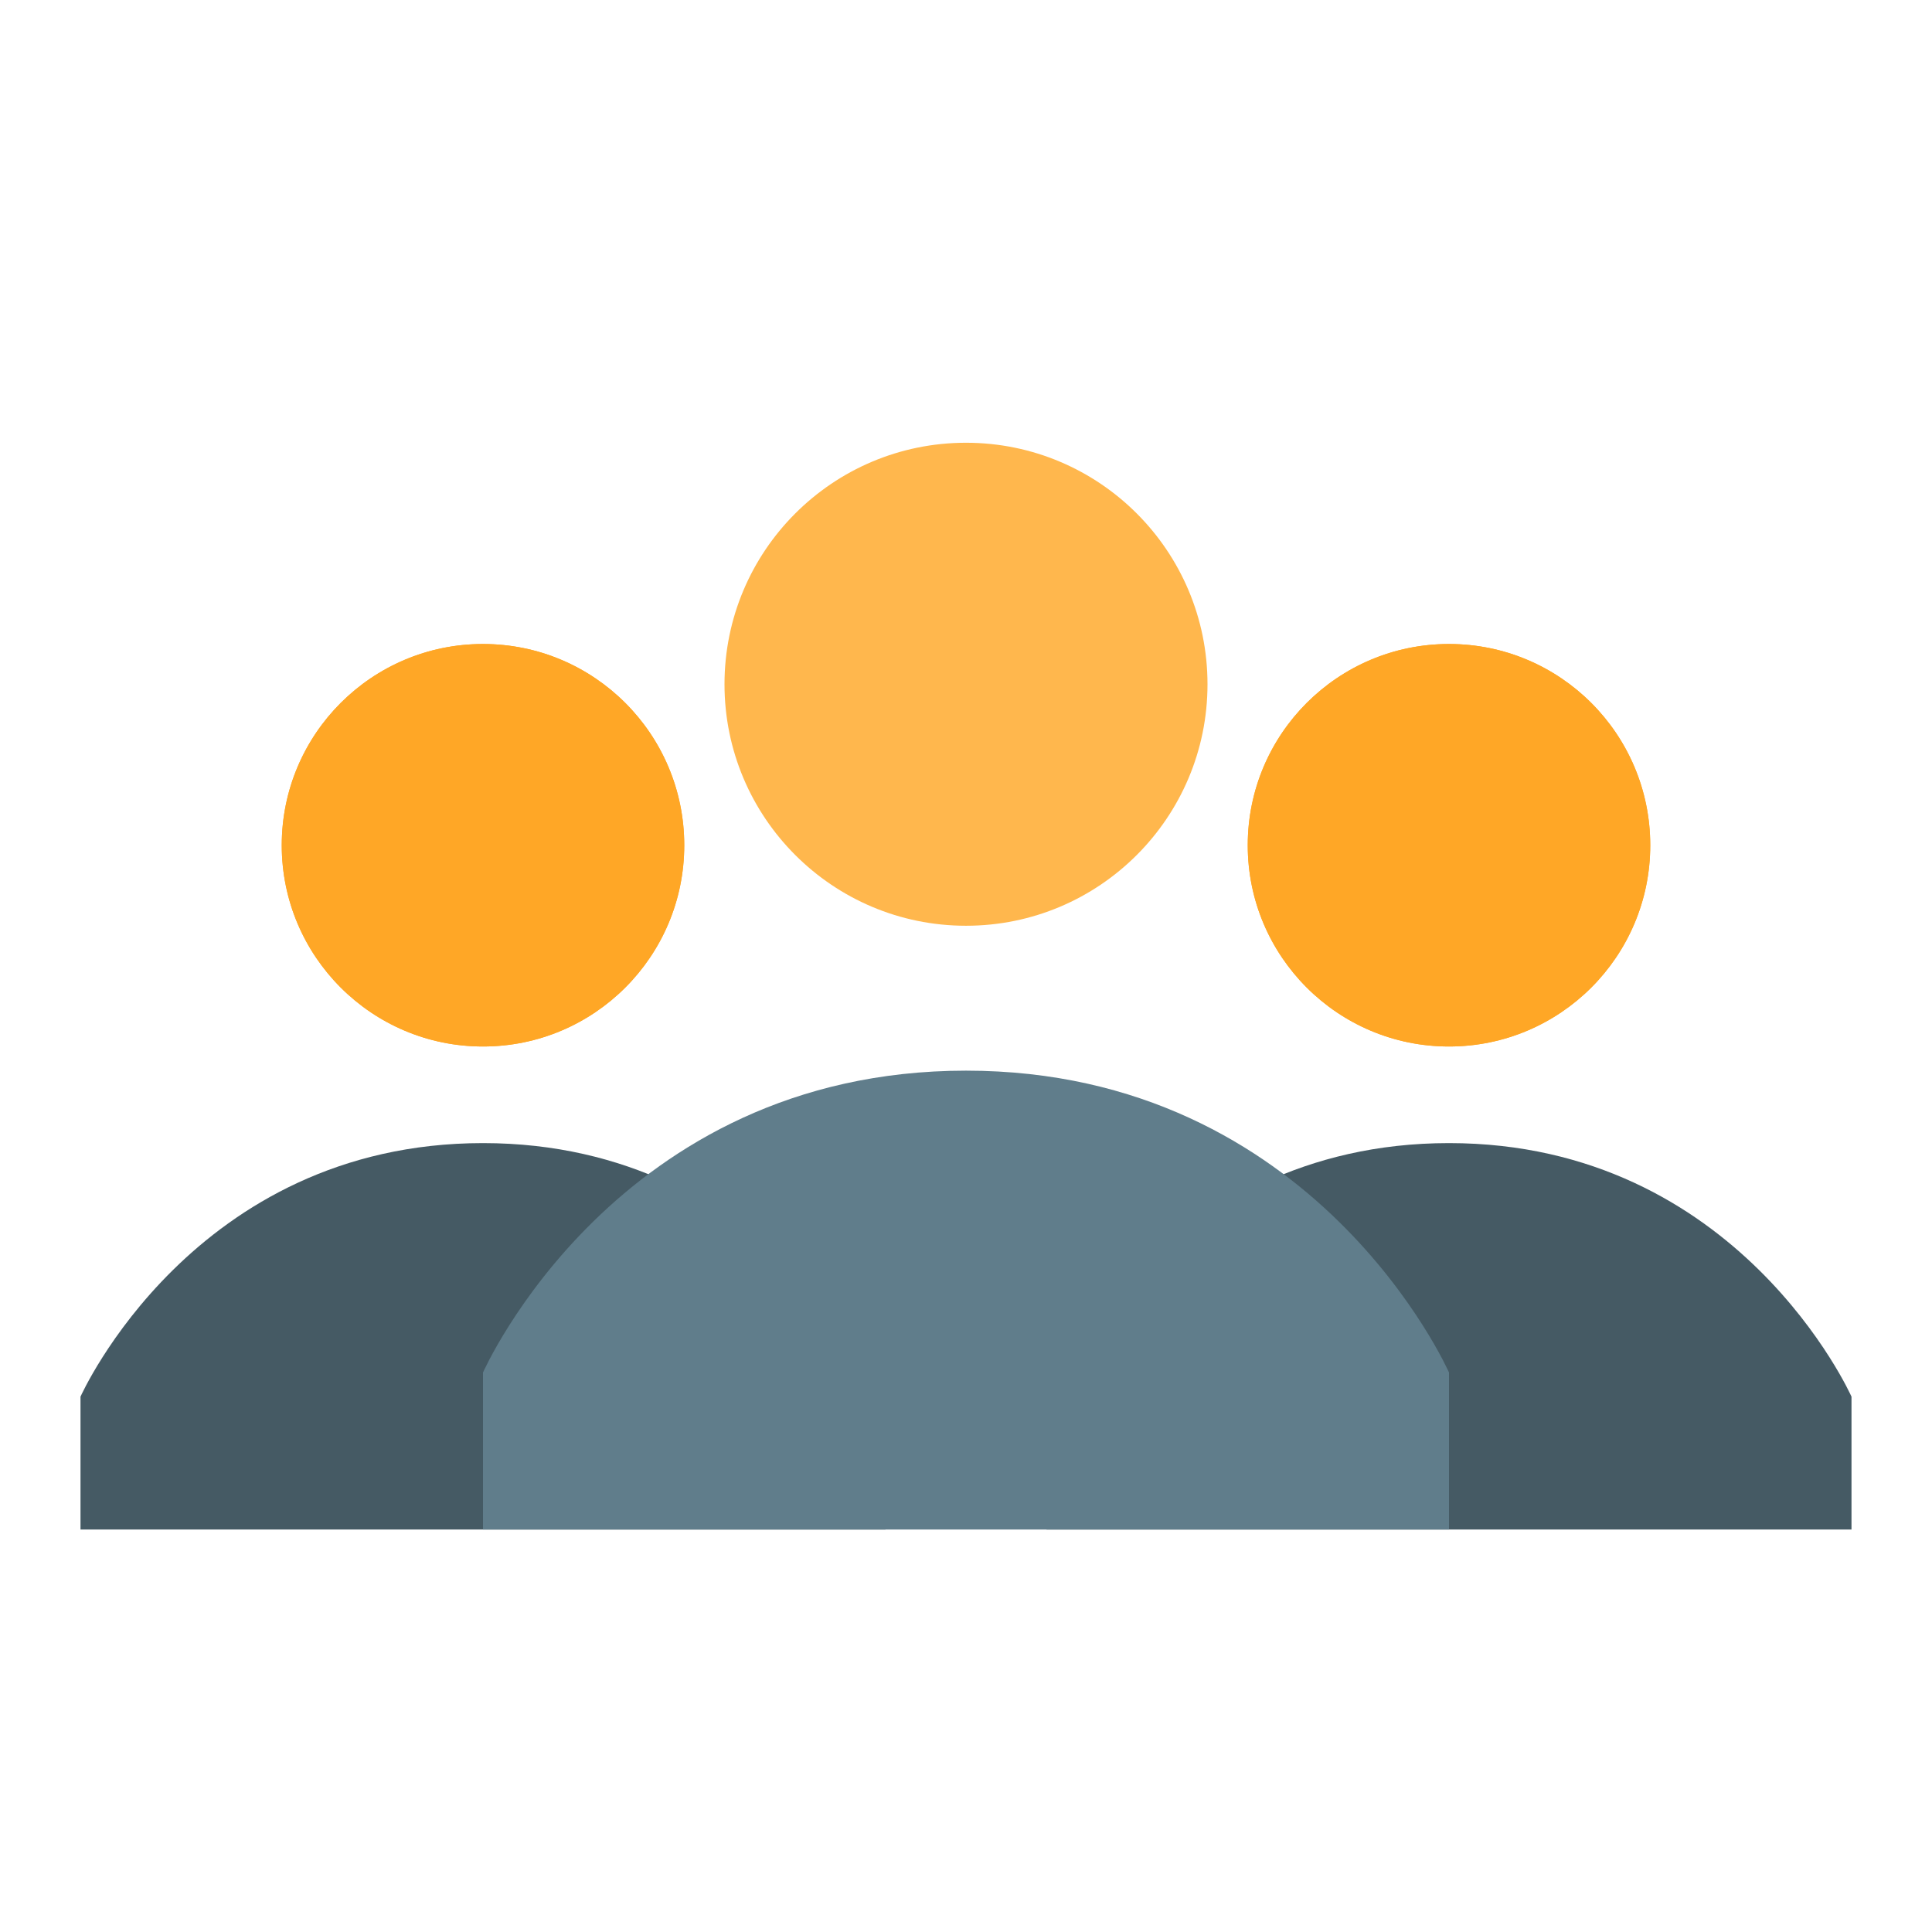
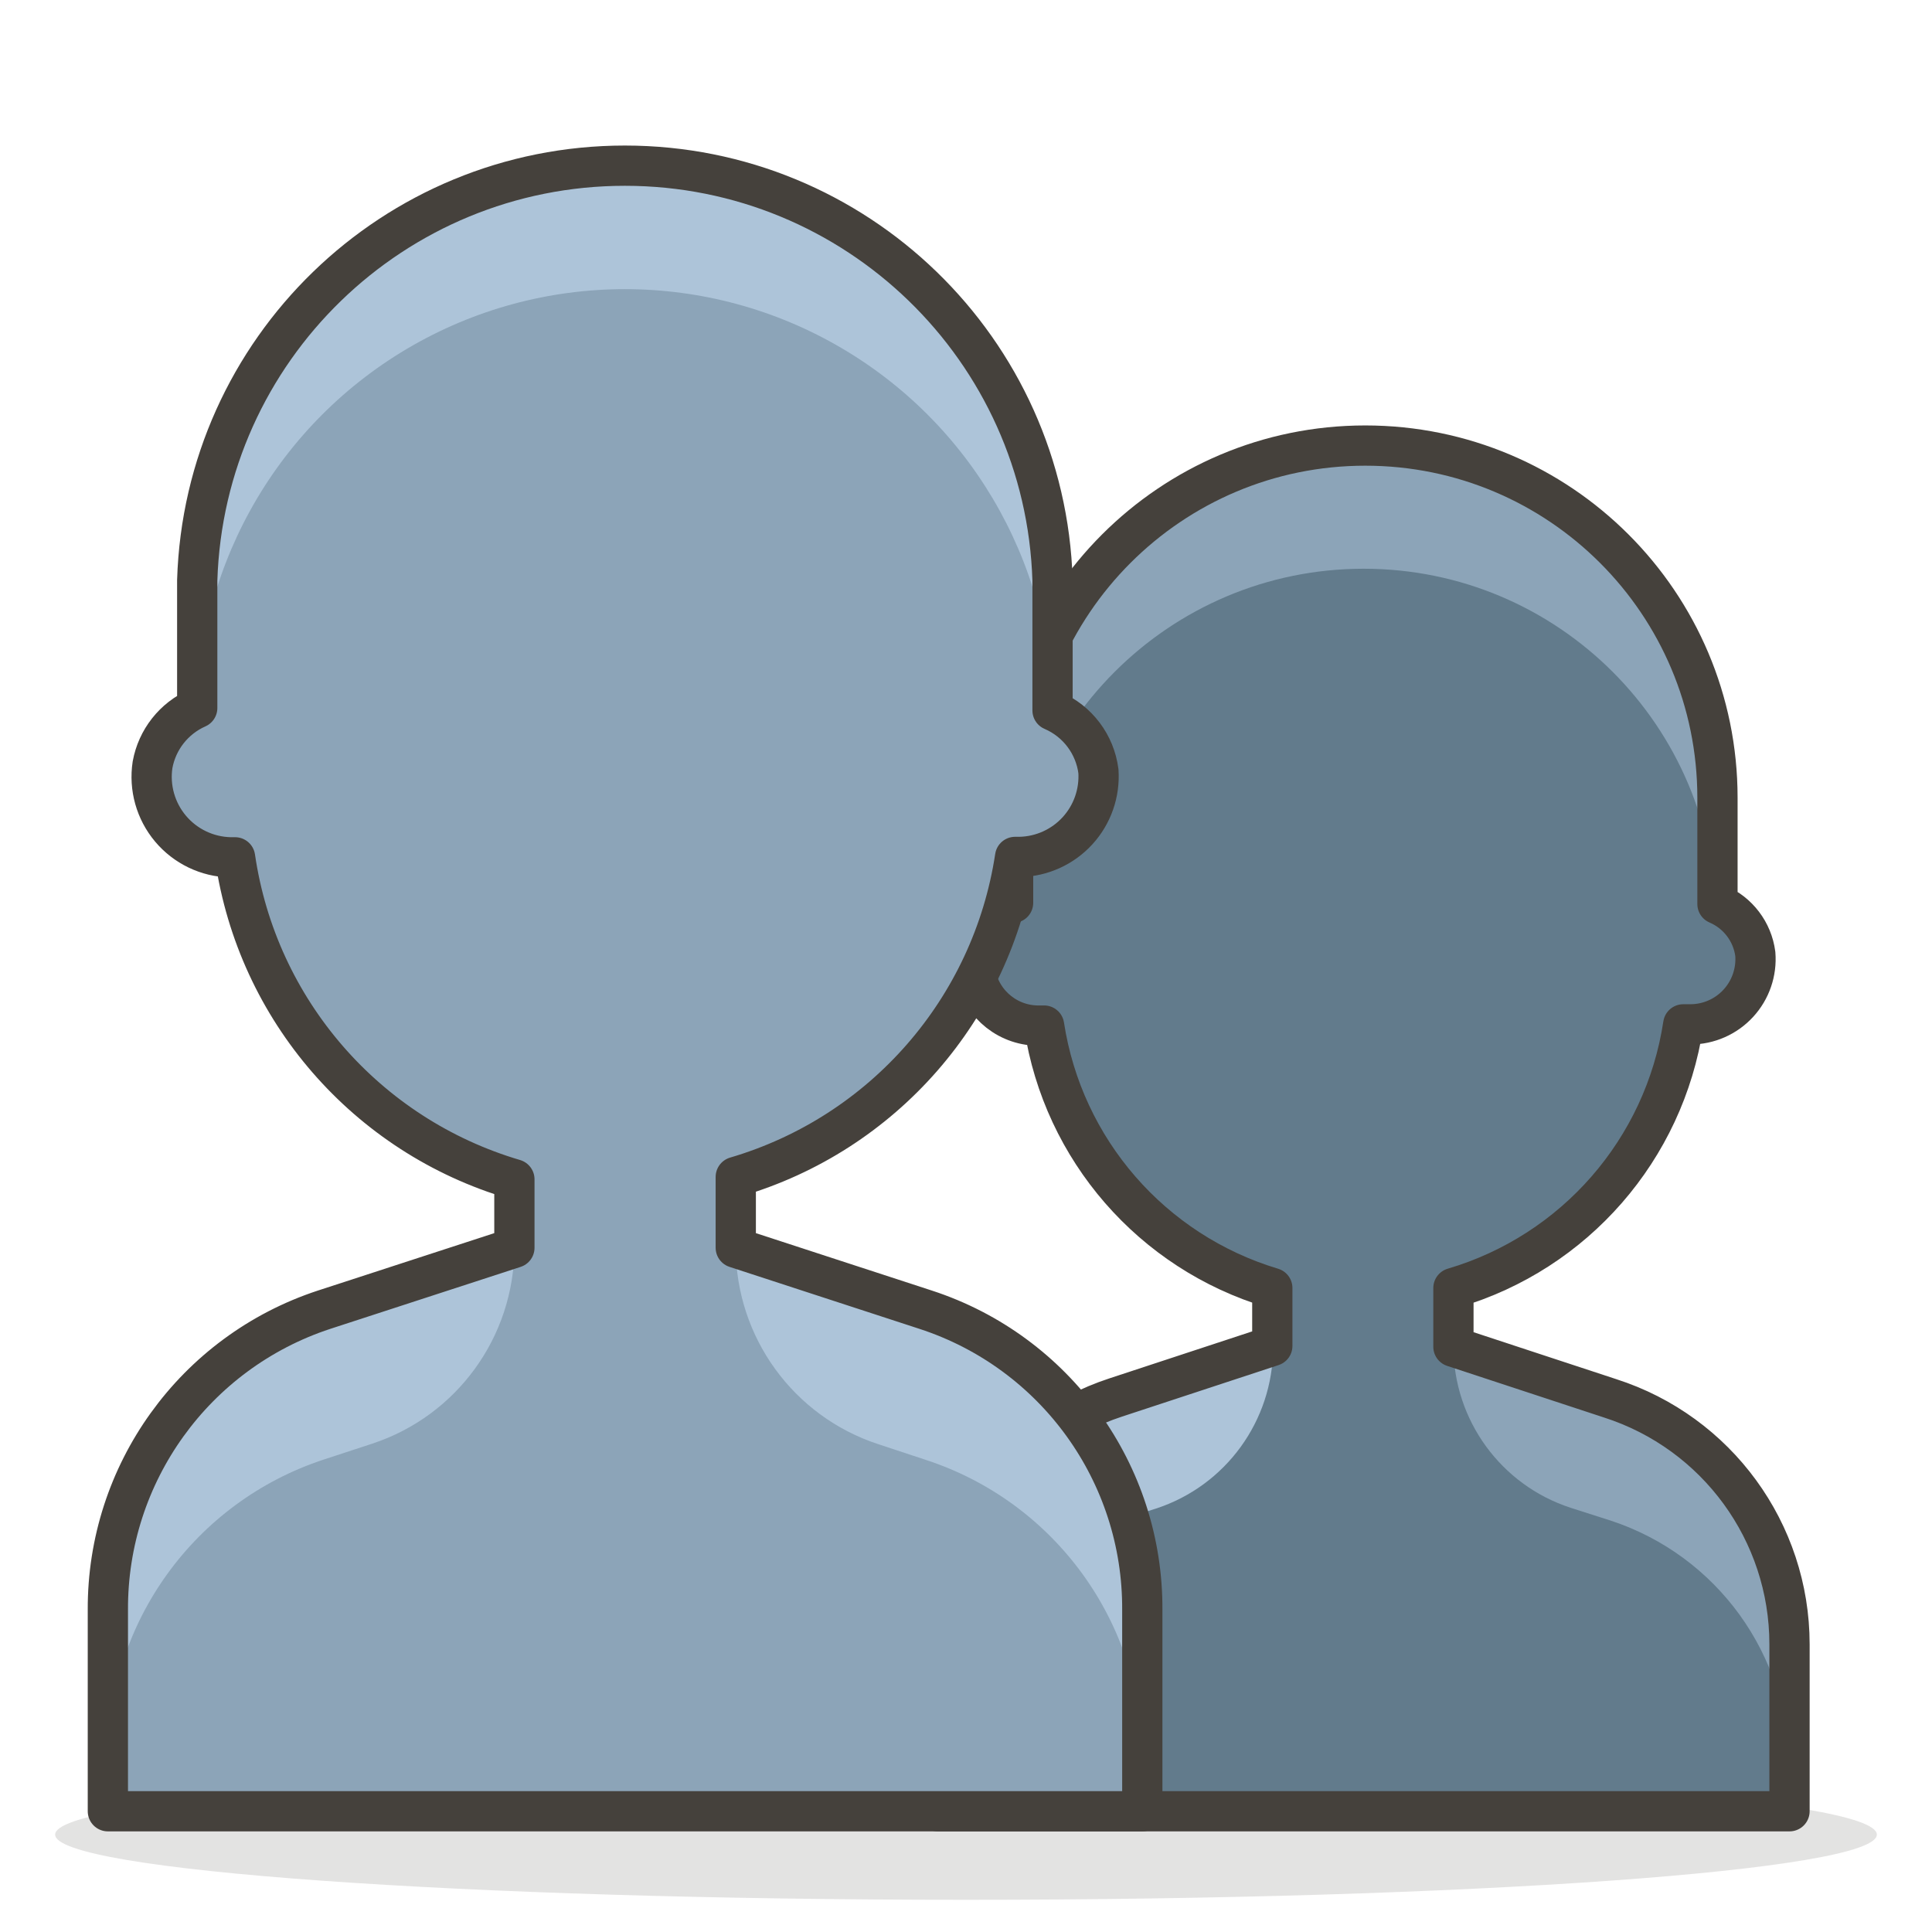
- <svg xmlns="http://www.w3.org/2000/svg" width="1em" height="1em" viewBox="0 0 48 48">
-   <circle cx="12" cy="21" r="5" fill="#FFA726" />
-   <path fill="#455A64" d="M2 34.7s2.8-6.3 10-6.3s10 6.3 10 6.3V38H2zm44 0s-2.8-6.3-10-6.3s-10 6.3-10 6.3V38h20z" />
-   <circle cx="24" cy="17" r="6" fill="#FFB74D" />
-   <path fill="#607D8B" d="M36 34.1s-3.3-7.5-12-7.5s-12 7.5-12 7.5V38h24z" />
-   <circle cx="36" cy="21" r="5" fill="#FFA726" />
-   <circle cx="12" cy="21" r="5" fill="#FFA726" />
-   <circle cx="36" cy="21" r="5" fill="#FFA726" />
+ <svg xmlns="http://www.w3.org/2000/svg" width="120" height="120" viewBox="0 0 48 48">
+   <path fill="#45413c" d="M1.37 45.58a22.63 1.62 0 1 0 45.26 0a22.63 1.62 0 1 0-45.26 0" opacity=".15" />
+   <path fill="#627b8c" d="m40 34.74l-3.89-1.28V32a8.09 8.09 0 0 0 5.71-6.55H42a1.62 1.62 0 0 0 1.61-1.75a1.57 1.57 0 0 0-.94-1.24v-2.64a8.75 8.75 0 1 0-17.5 0v2.61a1.59 1.59 0 0 0 .67 3.05h.1A8.09 8.09 0 0 0 31.61 32v1.44l-3.89 1.28a6.42 6.42 0 0 0-4.42 6.11V45h21.16v-4.15A6.42 6.42 0 0 0 40 34.74" />
+   <path fill="#adc4d9" d="m27.72 37.8l1-.32a4.22 4.22 0 0 0 2.91-4l-3.89 1.28a6.42 6.42 0 0 0-4.42 6.11v3.06a6.43 6.43 0 0 1 4.4-6.13" />
+   <path fill="#8ca4b8" d="M25.13 22.88a8.75 8.75 0 1 1 17.5 0v-3.06a8.75 8.75 0 1 0-17.5 0zM40 34.74l-3.89-1.28a4.22 4.22 0 0 0 2.91 4l1 .32a6.43 6.43 0 0 1 4.42 6.11v-3.04A6.42 6.42 0 0 0 40 34.74" />
+   <path fill="none" stroke="#45413c" stroke-linecap="round" stroke-linejoin="round" d="m40 34.74l-3.89-1.28V32a8.09 8.09 0 0 0 5.71-6.55H42a1.62 1.62 0 0 0 1.61-1.75a1.57 1.57 0 0 0-.94-1.24v-2.64a8.75 8.75 0 1 0-17.5 0v2.61a1.59 1.59 0 0 0 .67 3.05h.1A8.09 8.09 0 0 0 31.61 32v1.44l-3.89 1.28a6.42 6.42 0 0 0-4.42 6.11V45h21.16v-4.15A6.42 6.42 0 0 0 40 34.74" />
+   <path fill="#8ca4b8" d="M23 32.54L18.28 31v-1.76a9.82 9.82 0 0 0 6.94-7.95h.12a2 2 0 0 0 1.95-2.13a1.91 1.91 0 0 0-1.14-1.51v-3.23a10.63 10.63 0 0 0-21.25 0v3.17A1.92 1.92 0 0 0 3.79 19a2 2 0 0 0 1.93 2.3h.12a9.82 9.82 0 0 0 6.94 8V31l-4.73 1.54A7.81 7.81 0 0 0 2.68 40v5h25.7v-5A7.8 7.8 0 0 0 23 32.54" />
+   <path fill="#adc4d9" d="m8.05 36.26l1.19-.39A5.14 5.14 0 0 0 12.78 31l-4.73 1.54A7.81 7.81 0 0 0 2.68 40v3.71a7.8 7.8 0 0 1 5.37-7.45M4.9 18.14a10.63 10.63 0 1 1 21.25 0v-3.72a10.63 10.63 0 0 0-21.25 0zM23 32.54L18.28 31a5.14 5.14 0 0 0 3.54 4.88l1.18.39a7.8 7.8 0 0 1 5.38 7.41V40A7.8 7.8 0 0 0 23 32.54" />
+   <path fill="none" stroke="#45413c" stroke-linecap="round" stroke-linejoin="round" d="M23 32.54L18.28 31v-1.76a9.82 9.82 0 0 0 6.94-7.95h.12a2 2 0 0 0 1.95-2.13a1.91 1.91 0 0 0-1.14-1.51v-3.23a10.63 10.63 0 0 0-21.25 0v3.17A1.92 1.92 0 0 0 3.79 19a2 2 0 0 0 1.93 2.3h.12a9.82 9.82 0 0 0 6.94 8V31l-4.73 1.54A7.81 7.81 0 0 0 2.68 40v5h25.7v-5A7.8 7.8 0 0 0 23 32.54" />
</svg>
